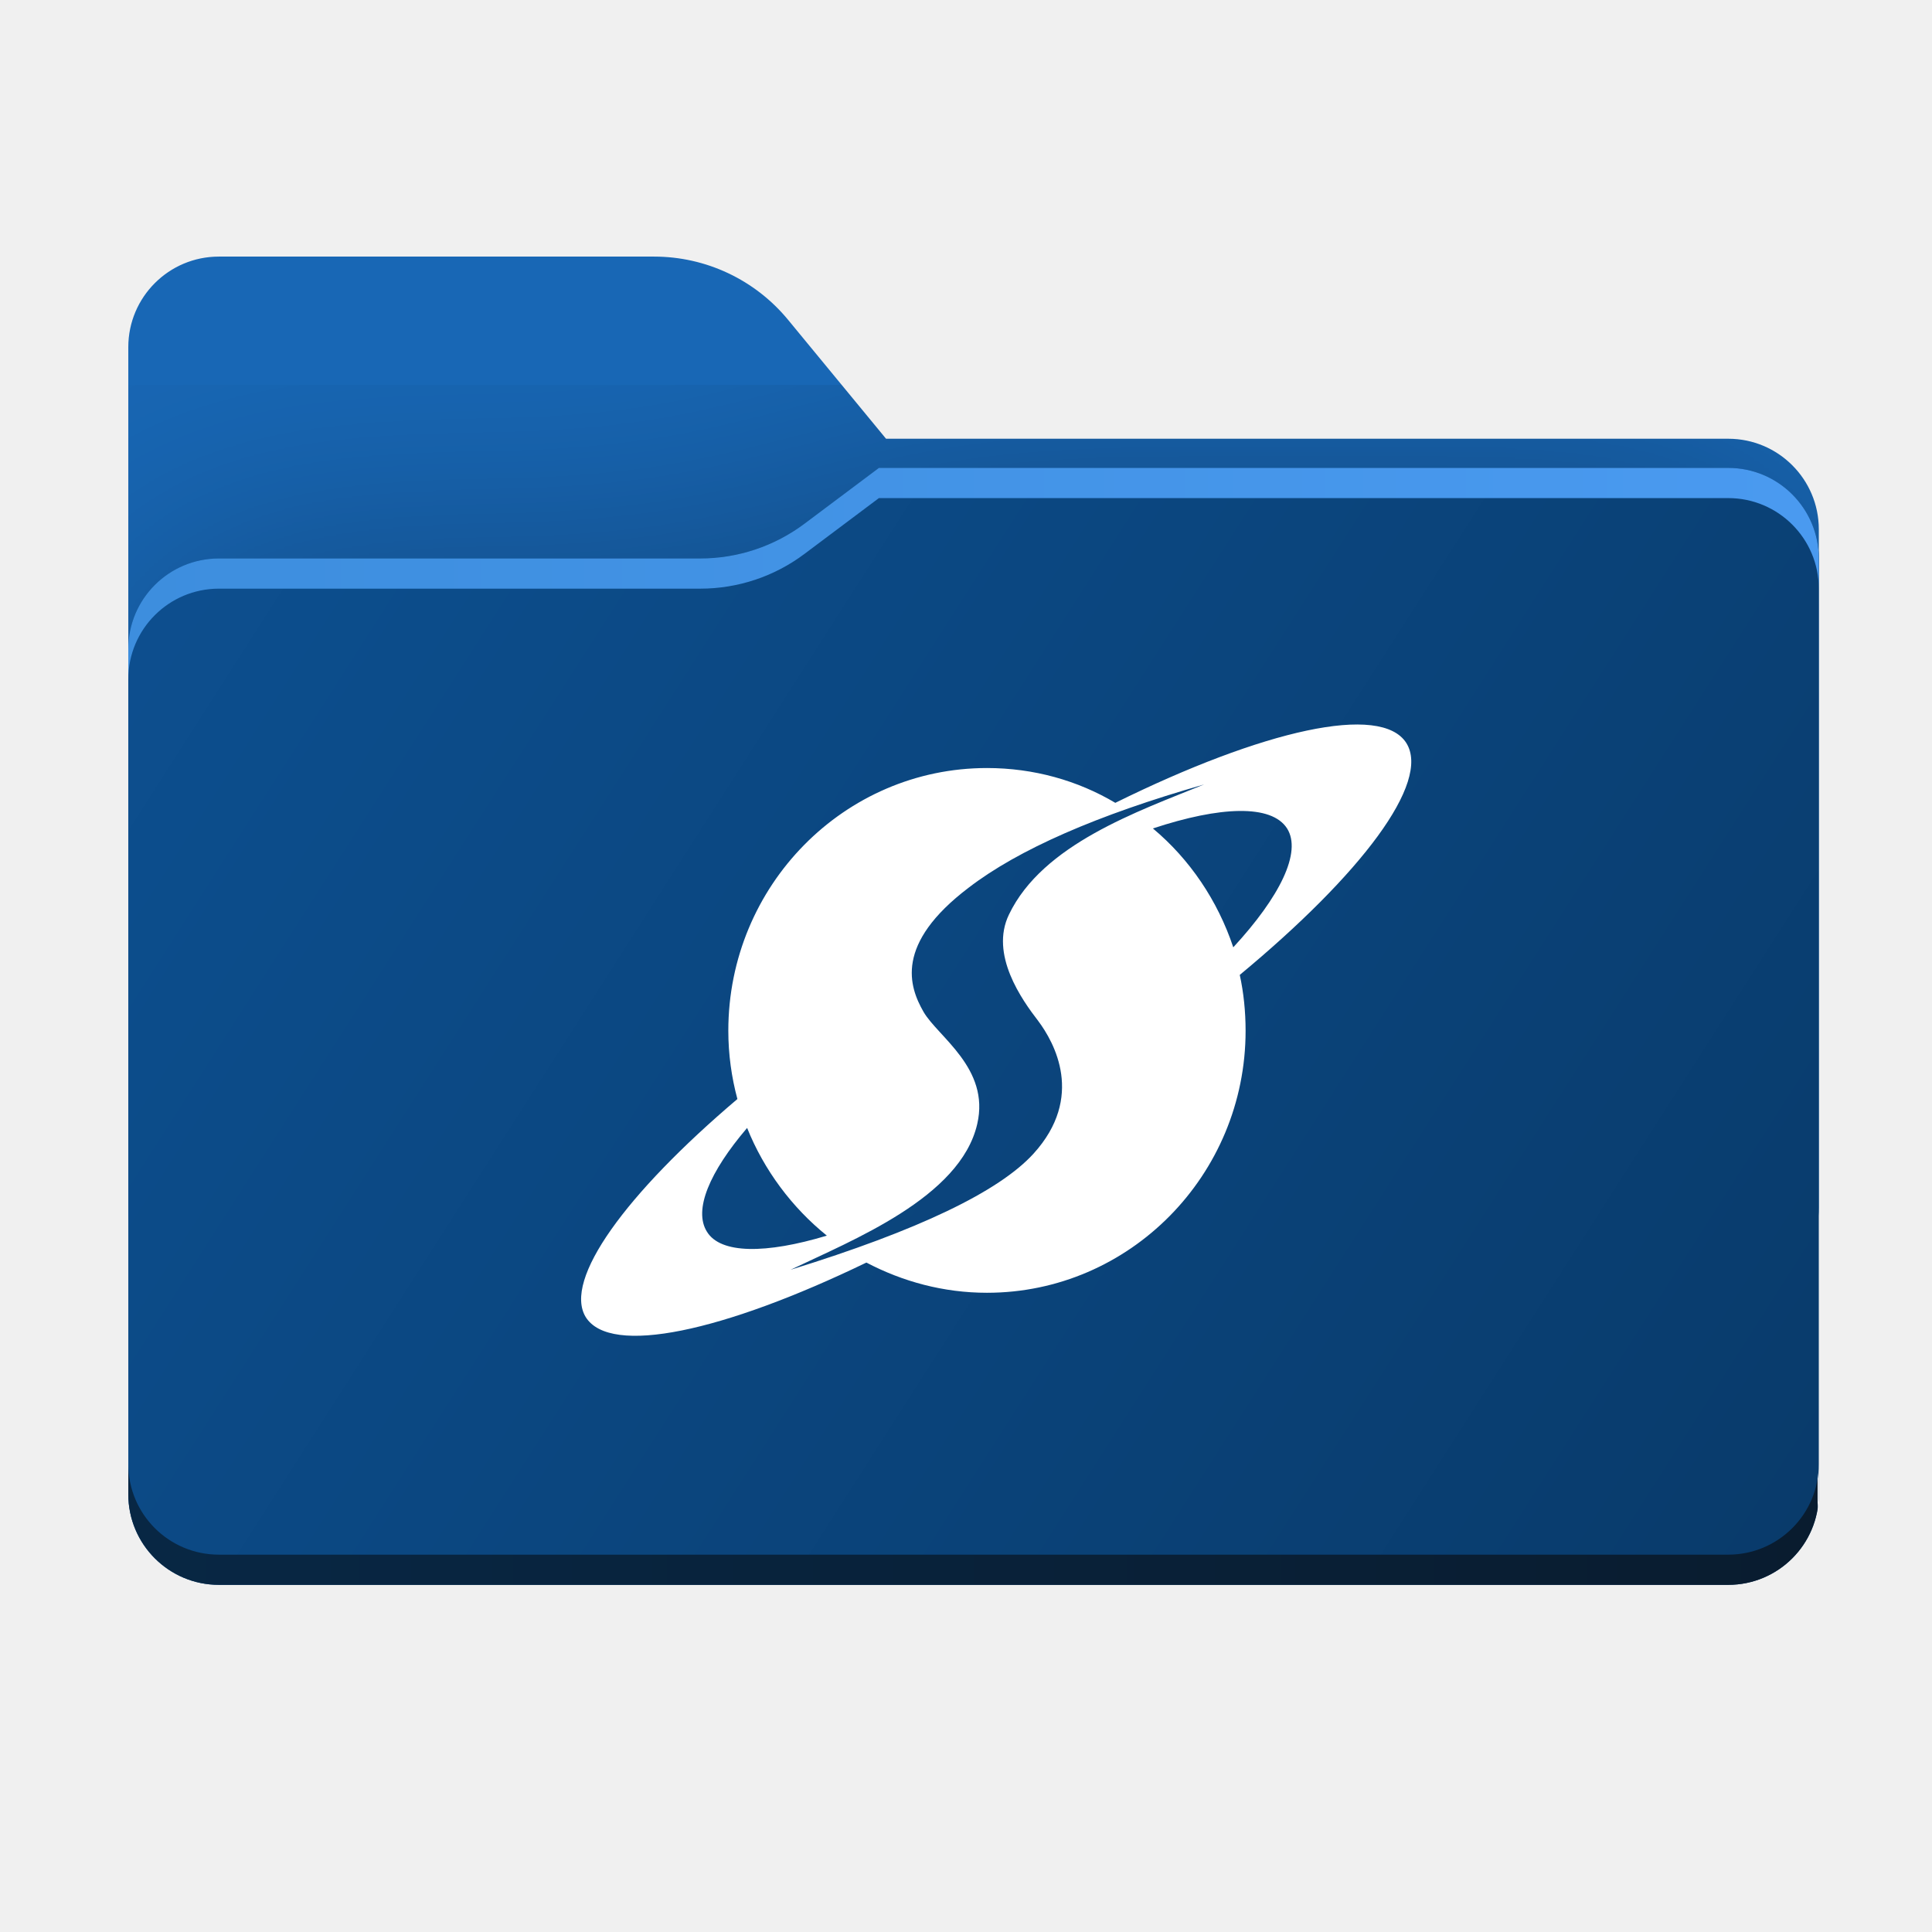
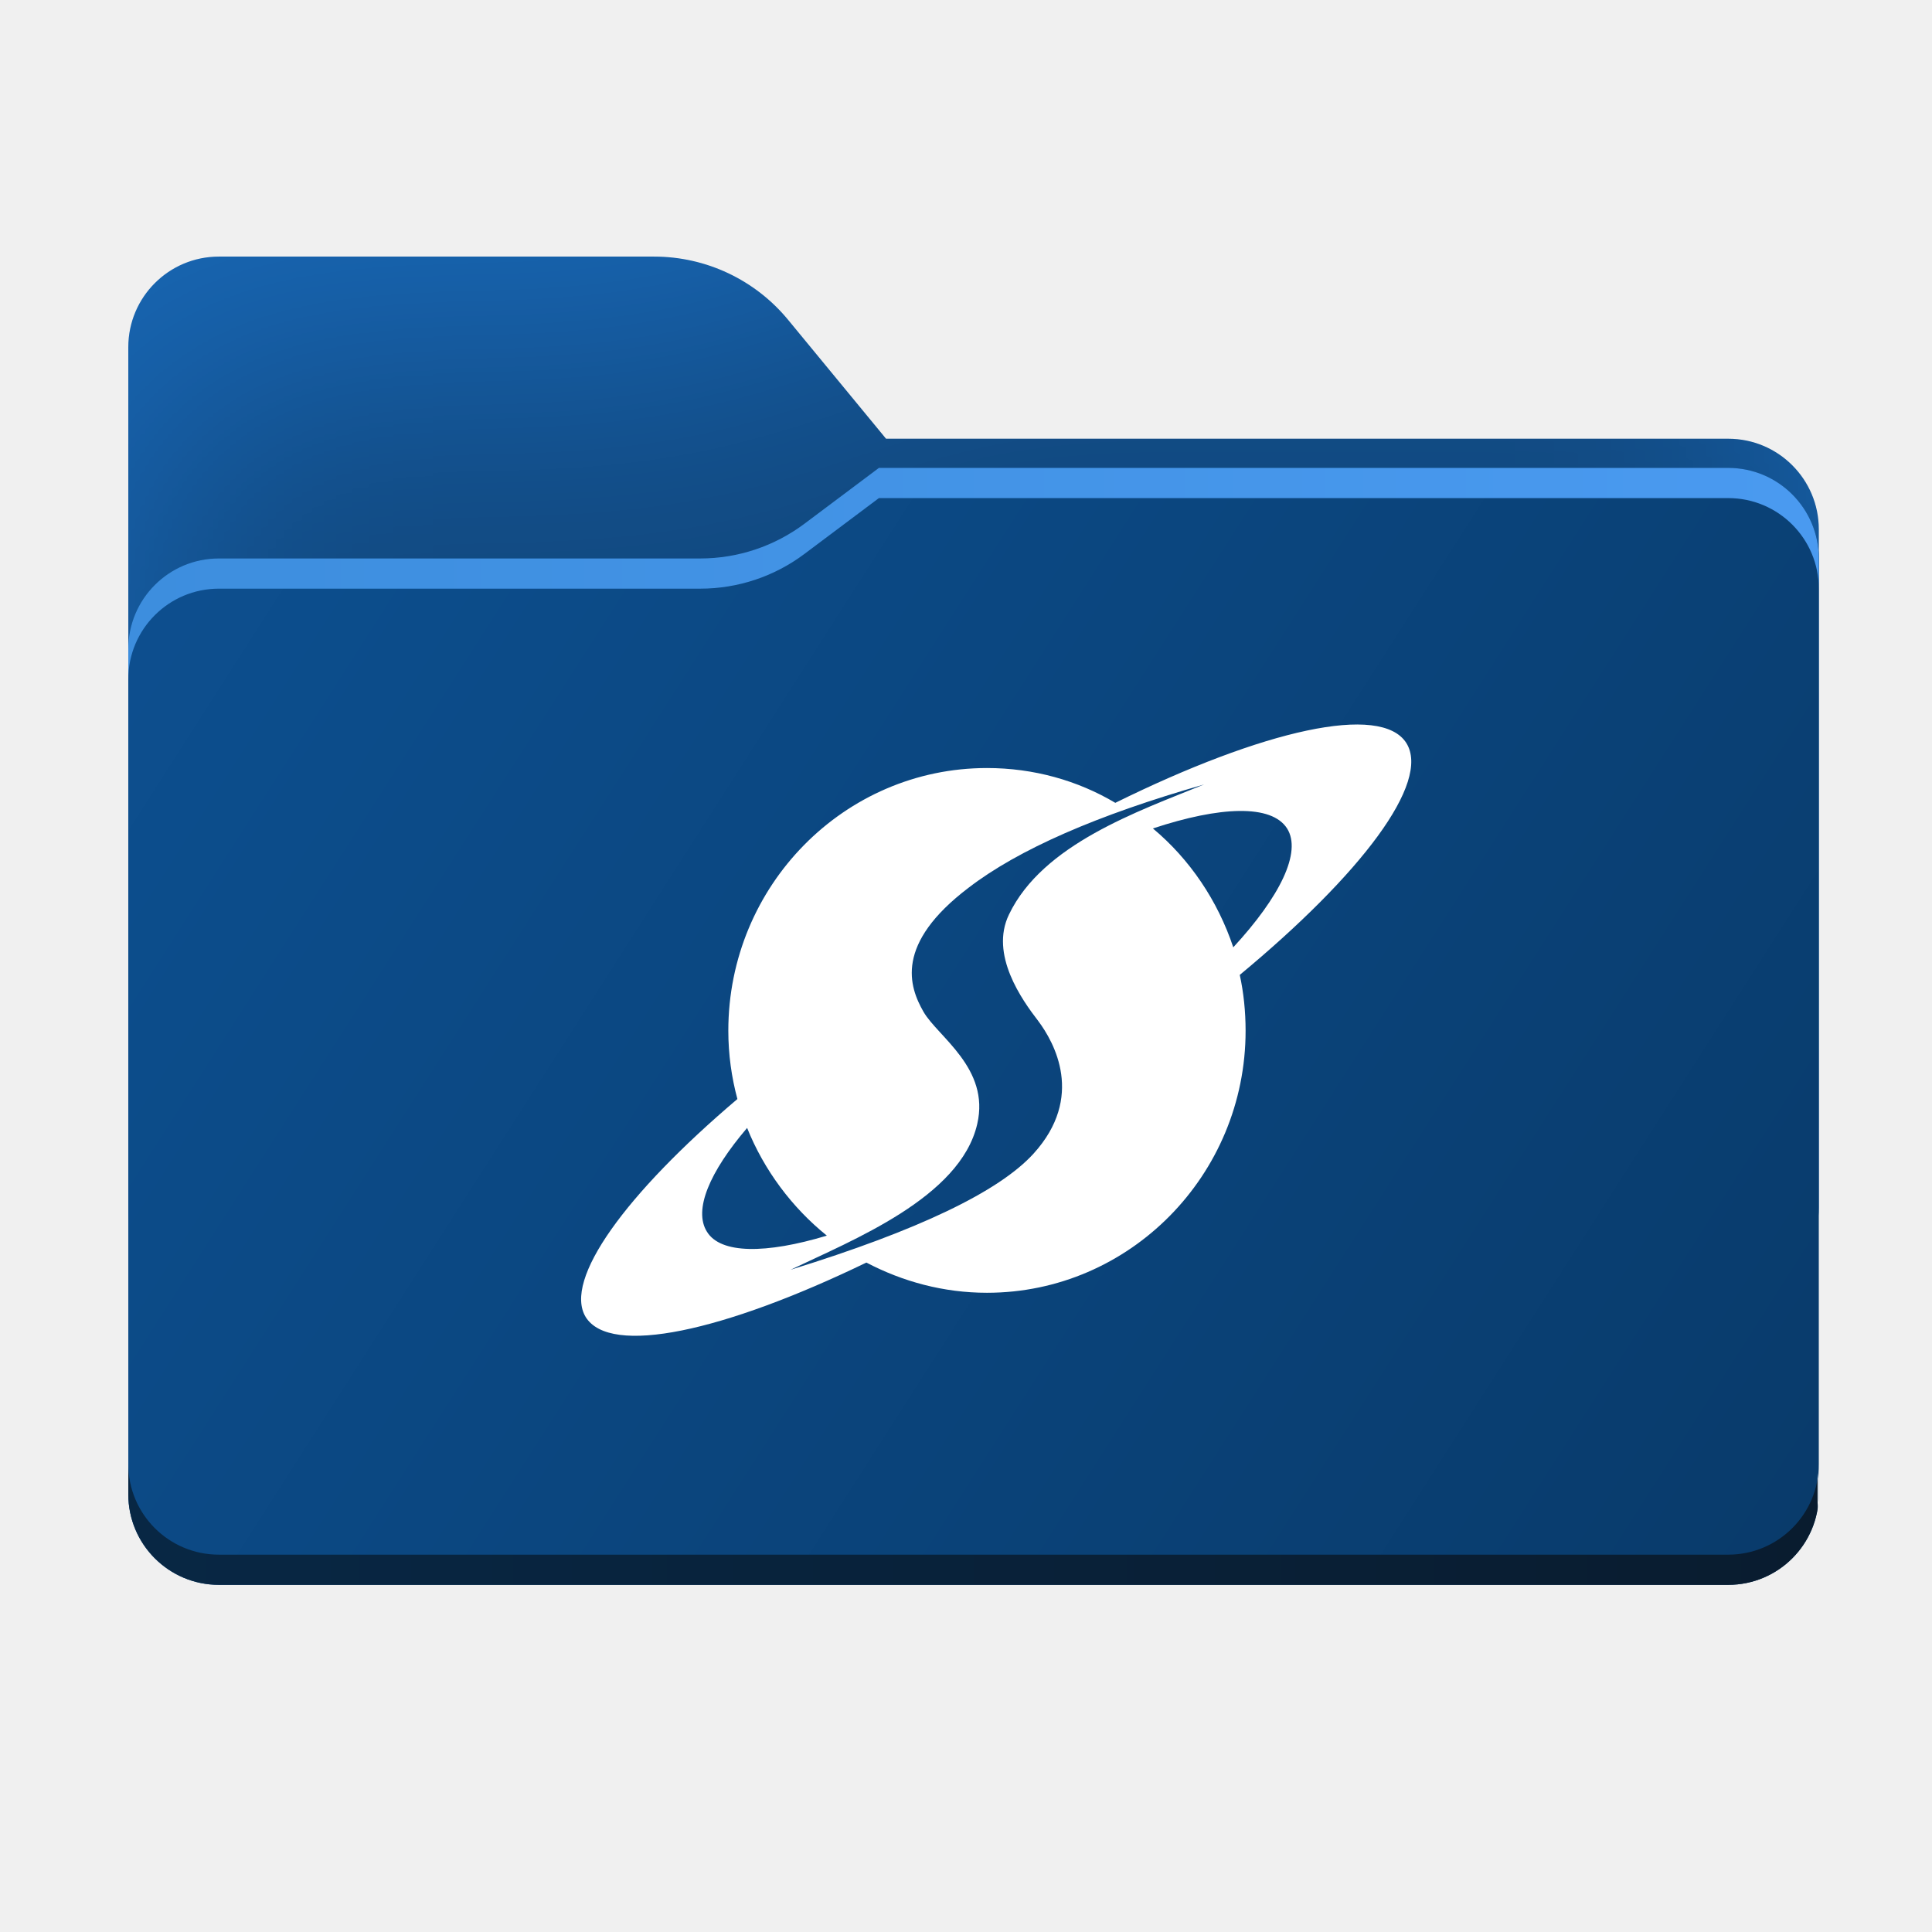
<svg xmlns="http://www.w3.org/2000/svg" fill="none" version="1.1" width="256" height="256" viewBox="0 0 256 256">
  <defs>
    <clipPath id="master_svg0_4_04781">
      <rect x="0" y="0" width="256" height="256" rx="0" />
    </clipPath>
    <mask id="master_svg1_4_04787" style="mask-type:alpha" maskUnits="objectBoundingBox">
      <g>
        <g>
          <path d="M104.425,42.378C100.056,37.073,93.544,34,86.671,34L29,34C22.373,34,17,39.373,17,46L17,58.137L17,68.2L17,160C17,166.627,22.373,172,29,172L229,172C235.627,172,241,166.627,241,160L241,70.137C241,63.51,235.627,58.137,229,58.137L117.404,58.137L104.425,42.378Z" fill-rule="evenodd" fill="#0D5091" fill-opacity="1" style="mix-blend-mode:passthrough" />
        </g>
      </g>
    </mask>
-     <filter id="master_svg2_4_04785" filterUnits="objectBoundingBox" color-interpolation-filters="sRGB" x="-0.33" y="-0.673" width="1.661" height="2.345">
+     <filter id="master_svg2_4_04785" filterUnits="objectBoundingBox" color-interpolation-filters="sRGB" x="-0.33" y="-0.536" width="1.661" height="2.072">
      <feFlood flood-opacity="0" result="BackgroundImageFix" />
      <feBlend mode="normal" in="SourceGraphic" in2="BackgroundImageFix" result="shape" />
      <feGaussianBlur stdDeviation="18.5" result="effect1_foregroundBlur" />
    </filter>
    <linearGradient x1="-0.031" y1="0" x2="1.402" y2="0.611" id="master_svg3_4_04843">
      <stop offset="0%" stop-color="#0D5091" stop-opacity="1" />
      <stop offset="100%" stop-color="#083764" stop-opacity="1" />
    </linearGradient>
    <linearGradient x1="0" y1="0.5" x2="1" y2="0.5" id="master_svg4_4_05409">
      <stop offset="0%" stop-color="#3D8EDE" stop-opacity="1" />
      <stop offset="100%" stop-color="#4A9AF0" stop-opacity="1" />
    </linearGradient>
    <linearGradient x1="0" y1="0.5" x2="1" y2="0.5" id="master_svg5_4_05273">
      <stop offset="0%" stop-color="#082744" stop-opacity="1" />
      <stop offset="100%" stop-color="#091C2F" stop-opacity="1" />
      <stop offset="100%" stop-color="#FFFFFF" stop-opacity="1" />
    </linearGradient>
  </defs>
  <g clip-path="url(#master_svg0_4_04781)">
    <g>
      <path d="M104.425,42.378C100.056,37.073,93.544,34,86.671,34L29,34C22.373,34,17,39.373,17,46L17,58.137L17,68.2L17,160C17,166.627,22.373,172,29,172L229,172C235.627,172,241,166.627,241,160L241,70.137C241,63.51,235.627,58.137,229,58.137L117.404,58.137L104.425,42.378Z" fill-rule="evenodd" fill="#1867B5" fill-opacity="1" style="mix-blend-mode:passthrough" />
    </g>
    <g mask="url(#master_svg1_4_04787)">
      <g>
        <g style="mix-blend-mode:multiply" filter="url(#master_svg2_4_04785)">
          <g>
-             <path d="M92.789,74C97.764,74,102.605,72.387,106.586,69.402L116.459,62L229,62C235.627,62,241,67.373,241,74L241,108L241,160C241,166.627,235.627,172,229,172L29,172C22.373,172,17,166.627,17,160L17,108L17,86C17,79.373,22.373,74,29,74L87,74L92.789,74Z" fill-rule="evenodd" fill="#000000" fill-opacity="0.3" style="mix-blend-mode:passthrough" />
+             <path d="M92.789,49.055C97.764,49.055,102.605,47.031,106.586,43.287L116.459,34L229,34C235.627,34,241,40.74,241,49.055L241,91.709L241,156.945C241,165.259,235.627,172,229,172L29,172C22.373,172,17,165.259,17,156.945L17,91.709L17,64.109C17,55.795,22.373,49.055,29,49.055L87,49.055L92.789,49.055Z" fill-rule="evenodd" fill="#000000" fill-opacity="0.3" style="mix-blend-mode:passthrough" />
          </g>
        </g>
      </g>
    </g>
    <g>
      <g>
        <path d="M92.789,74C97.764,74,102.605,72.387,106.586,69.402L116.459,62L229,62C235.627,62,241,67.373,241,74L241,108L241,198C241,204.627,235.627,210,229,210L29,210C22.373,210,17,204.627,17,198L17,108L17,86C17,79.373,22.373,74,29,74L87,74L92.789,74Z" fill-rule="evenodd" fill="url(#master_svg3_4_04843)" fill-opacity="1" style="mix-blend-mode:passthrough" />
      </g>
      <g>
        <path d="M106.59,69.4C102.61,72.38,97.77,74,92.79,74L29,74C22.37,74,17,79.37,17,86L17,90C17,83.37,22.37,78,29,78L92.79,78C97.77,78,102.61,76.39,106.59,73.4L116.46,66L229,66C235.63,66,241,71.37,241,78L241,74C241,67.37,235.63,62,229,62L116.46,62L106.59,69.4Z" fill-rule="evenodd" fill="url(#master_svg4_4_05409)" fill-opacity="1" style="mix-blend-mode:passthrough" />
      </g>
    </g>
    <g>
      <path d="M17,194L17,198C17,204.63,22.37,210,29,210L229,210C235.63,210,241,204.63,241,198L241,194C241,200.63,235.63,206,229,206L29,206C22.37,206,17,200.63,17,194Z" fill-rule="evenodd" fill="url(#master_svg5_4_05273)" fill-opacity="1" style="mix-blend-mode:passthrough" />
    </g>
    <g>
      <g>
        <path d="M109.562,163.728C104.924,159.986,101.23,155.026,98.997,149.457C94.015,155.287,91.868,160.335,93.672,163.207C95.475,166.165,101.488,166.165,109.562,163.728ZM152.766,109.774C157.661,113.864,161.355,119.347,163.416,125.525C169.601,118.825,172.521,112.907,170.545,109.774C168.484,106.554,161.698,106.815,152.766,109.774ZM130.777,101.768C136.961,101.768,142.802,103.421,147.784,106.38C167.367,96.721,183,93.153,186.35,98.461C189.613,103.683,180.337,115.866,164.275,129.18C164.791,131.53,165.048,134.053,165.048,136.577C165.048,155.722,149.673,171.299,130.777,171.299C125.022,171.299,119.611,169.82,114.801,167.296C95.905,176.433,80.874,179.74,77.61,174.519C74.604,169.558,82.935,158.159,97.709,145.627C96.936,142.756,96.506,139.71,96.506,136.577C96.506,117.345,111.881,101.768,130.777,101.768ZM159.551,103.944Q138.25,110.035,128.372,117.606C118.495,125.09,120.47,130.746,122.36,134.053C124.249,137.36,131.207,141.537,129.489,148.934C127.256,158.681,112.911,164.337,104.752,168.253Q130.09,160.421,136.961,152.85C143.747,145.366,139.71,138.144,137.563,135.272C135.415,132.487,131.121,126.482,133.697,121.174C138.164,111.863,150.79,107.511,159.551,103.944Z" fill="#FFFFFF" fill-opacity="1" style="mix-blend-mode:passthrough" />
      </g>
    </g>
  </g>
</svg>
